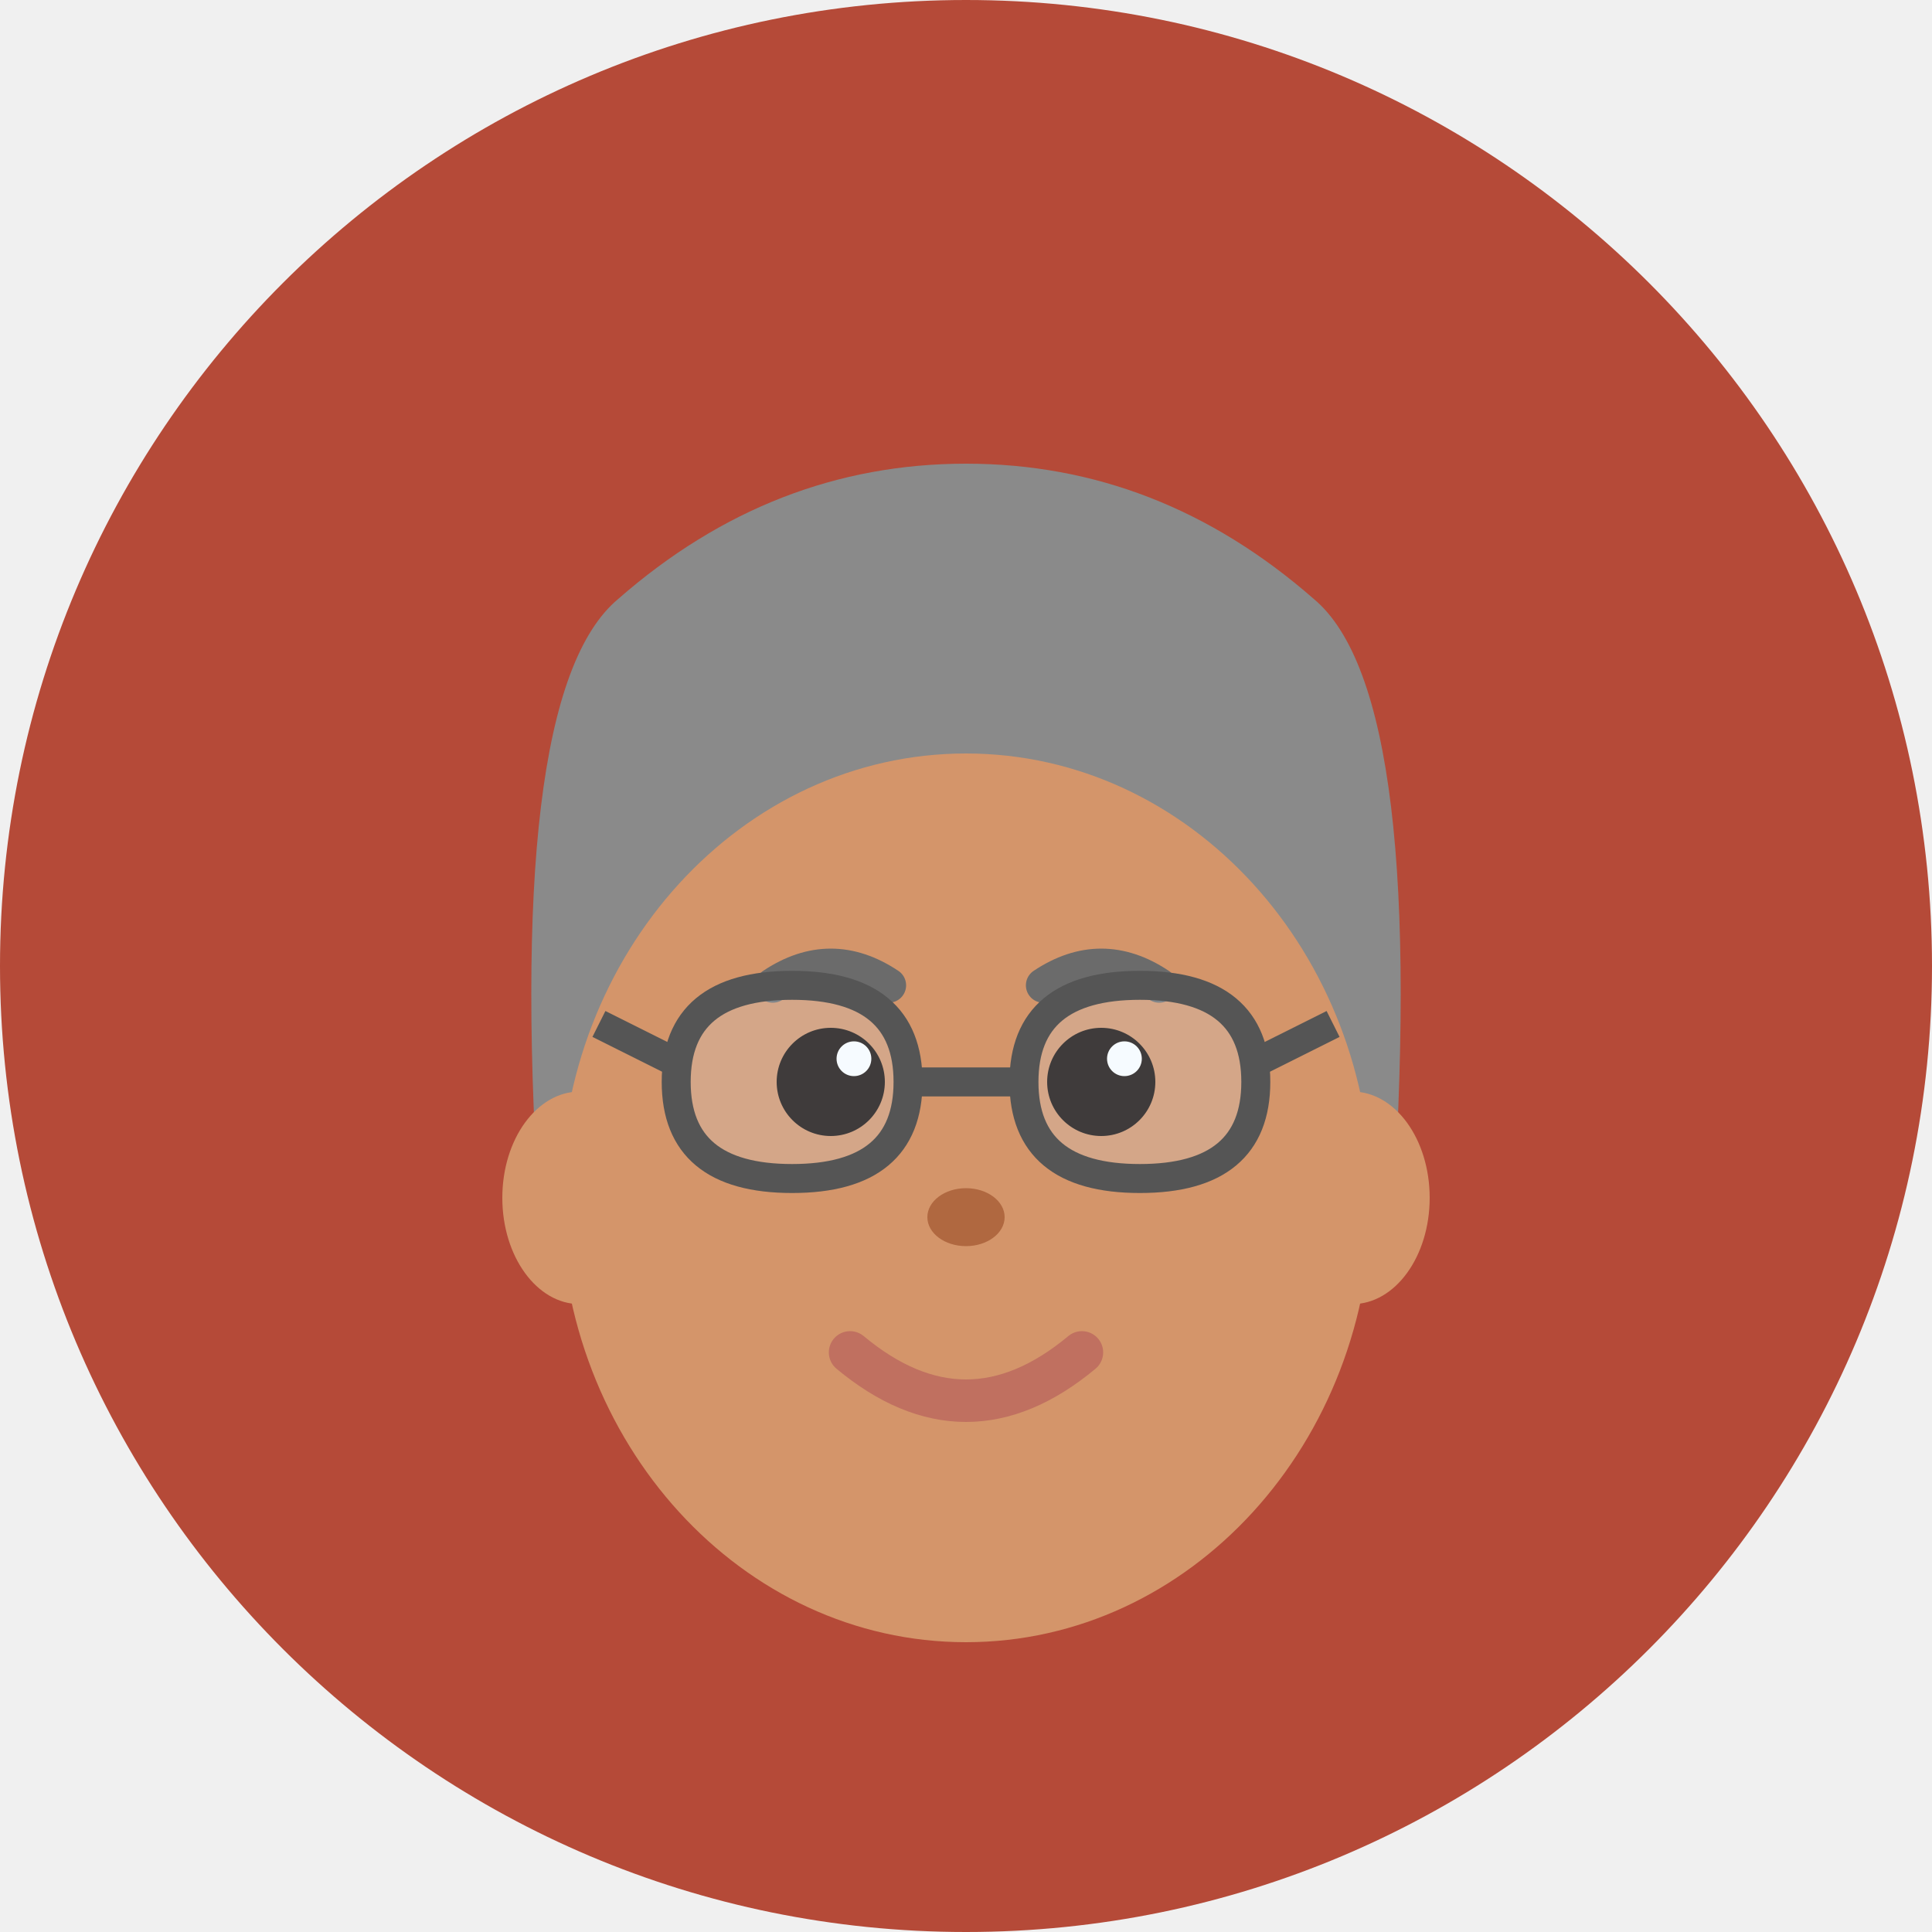
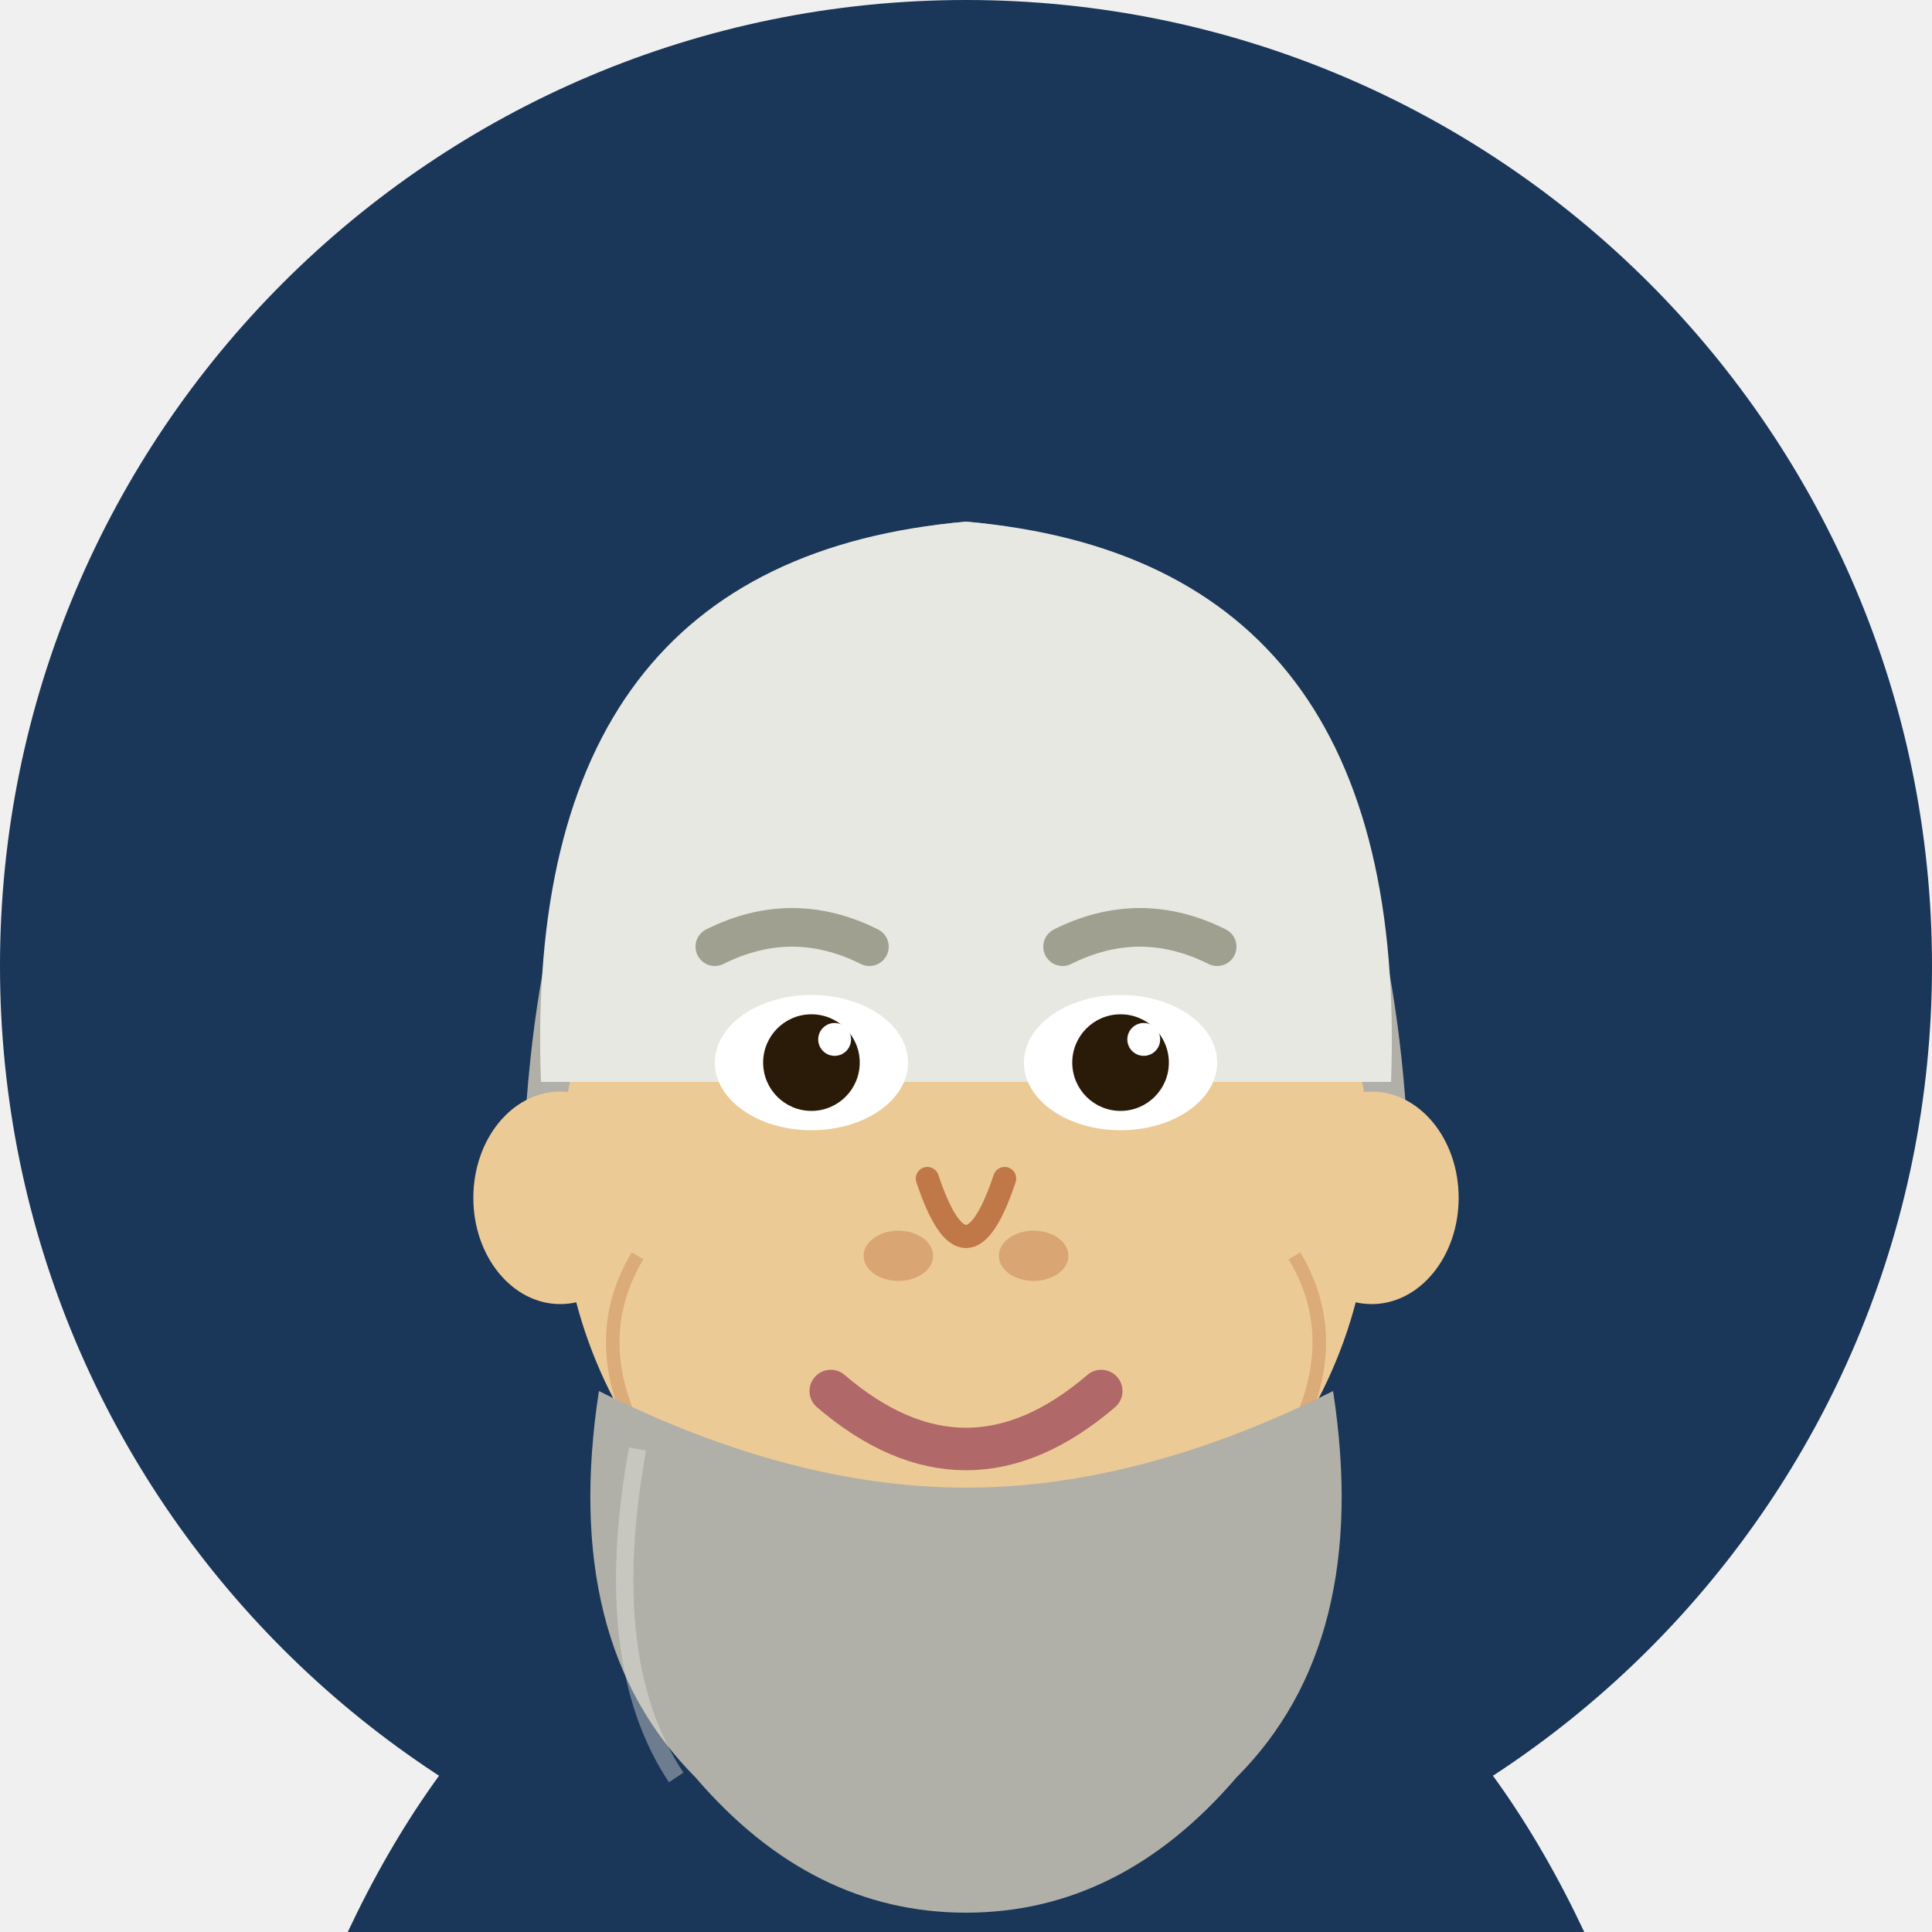
<svg xmlns="http://www.w3.org/2000/svg" viewBox="0 0 100 100">
-   <circle cx="50" cy="50" r="50" fill="#B54A38" />
-   <path d="M28,64 Q26,36 32,31 Q40,24 50,24 Q60,24 68,31 Q74,36 72,64 Z" fill="#8A8A8A" />
-   <ellipse cx="30" cy="62" rx="4" ry="5.5" fill="#D4956A" />
-   <ellipse cx="70" cy="62" rx="4" ry="5.5" fill="#D4956A" />
-   <ellipse cx="50" cy="62" rx="21" ry="23" fill="#D4956A" />
-   <path d="M40,51 Q43,49 46,51" stroke="#6B6B6B" stroke-width="1.8" fill="none" stroke-linecap="round" />
-   <path d="M54,51 Q57,49 60,51" stroke="#6B6B6B" stroke-width="1.8" fill="none" stroke-linecap="round" />
-   <circle cx="43" cy="56" r="2.8" fill="#1A0F0A" />
-   <circle cx="57" cy="56" r="2.8" fill="#1A0F0A" />
-   <circle cx="44.2" cy="54.8" r="0.9" fill="white" />
-   <circle cx="58.2" cy="54.8" r="0.9" fill="white" />
-   <ellipse cx="50" cy="63" rx="2" ry="1.5" fill="#B06840" />
-   <path d="M44,70 Q50,75 56,70" stroke="#C07060" stroke-width="2.2" fill="none" stroke-linecap="round" />
-   <path d="M35,56 Q35,61 41,61 Q47,61 47,56 Q47,51 41,51 Q35,51 35,56 Z" stroke="#555" stroke-width="1.5" fill="rgba(210,235,255,0.2)" />
-   <path d="M53,56 Q53,61 59,61 Q65,61 65,56 Q65,51 59,51 Q53,51 53,56 Z" stroke="#555" stroke-width="1.5" fill="rgba(210,235,255,0.2)" />
-   <line x1="47" y1="56" x2="53" y2="56" stroke="#555" stroke-width="1.5" />
-   <line x1="35" y1="55" x2="31" y2="53" stroke="#555" stroke-width="1.5" />
-   <line x1="65" y1="55" x2="69" y2="53" stroke="#555" stroke-width="1.5" />
+   <circle cx="50" cy="50" r="50" fill="#1A3658" />
+   <path d="M27,64 Q27,29 50,27 Q73,29 73,64 Z" fill="#B0B0A8" />
+   <path d="M18,100 Q26,83 41,79 Q45,84 50,86 Q55,84 59,79 Q74,83 82,100 Z" fill="#1A3658" />
+   <rect x="44" y="79" width="12" height="16" rx="3" fill="#ECCA96" />
+   <ellipse cx="29" cy="62" rx="4.5" ry="5.5" fill="#ECCA96" />
+   <ellipse cx="71" cy="62" rx="4.5" ry="5.5" fill="#ECCA96" />
+   <ellipse cx="50" cy="61" rx="21" ry="23" fill="#ECCA96" />
+   <path d="M28,56 Q27,29 50,27 Q73,29 72,56 Z" fill="#E8E8E2" />
+   <path d="M37,49 Q41,47 45,49" stroke="#A0A090" stroke-width="2" fill="none" stroke-linecap="round" />
+   <path d="M55,49 Q59,47 63,49" stroke="#A0A090" stroke-width="2" fill="none" stroke-linecap="round" />
+   <ellipse cx="42" cy="55" rx="5" ry="3.5" fill="white" />
+   <ellipse cx="58" cy="55" rx="5" ry="3.5" fill="white" />
+   <circle cx="42" cy="55" r="2.5" fill="#2A1A08" />
+   <circle cx="58" cy="55" r="2.5" fill="#2A1A08" />
+   <circle cx="43.2" cy="53.8" r="0.85" fill="white" />
+   <circle cx="59.2" cy="53.8" r="0.85" fill="white" />
+   <path d="M48,61 Q50,67 52,61" stroke="#C07848" stroke-width="1.2" fill="none" stroke-linecap="round" />
+   <ellipse cx="46.5" cy="65" rx="1.8" ry="1.3" fill="#C07848" opacity="0.45" />
+   <ellipse cx="53.5" cy="65" rx="1.8" ry="1.3" fill="#C07848" opacity="0.45" />
+   <path d="M34,76 Q30,70 33,65" stroke="#C07848" stroke-width="0.7" fill="none" opacity="0.38" />
+   <path d="M66,76 Q70,70 67,65" stroke="#C07848" stroke-width="0.7" fill="none" opacity="0.38" />
+   <path d="M43,72 Q50,78 57,72" stroke="#B06868" stroke-width="2.2" fill="none" stroke-linecap="round" />
+   <path d="M31,72 Q29,85 36,92 Q42,99 50,99 Q58,99 64,92 Q71,85 69,72 Q59,77 50,77 Q41,77 31,72 Z" fill="#B0B0A8" />
+   <path d="M33,75 Q31,86 35,92" stroke="#E8E8E2" stroke-width="0.9" fill="none" opacity="0.4" />
</svg>
